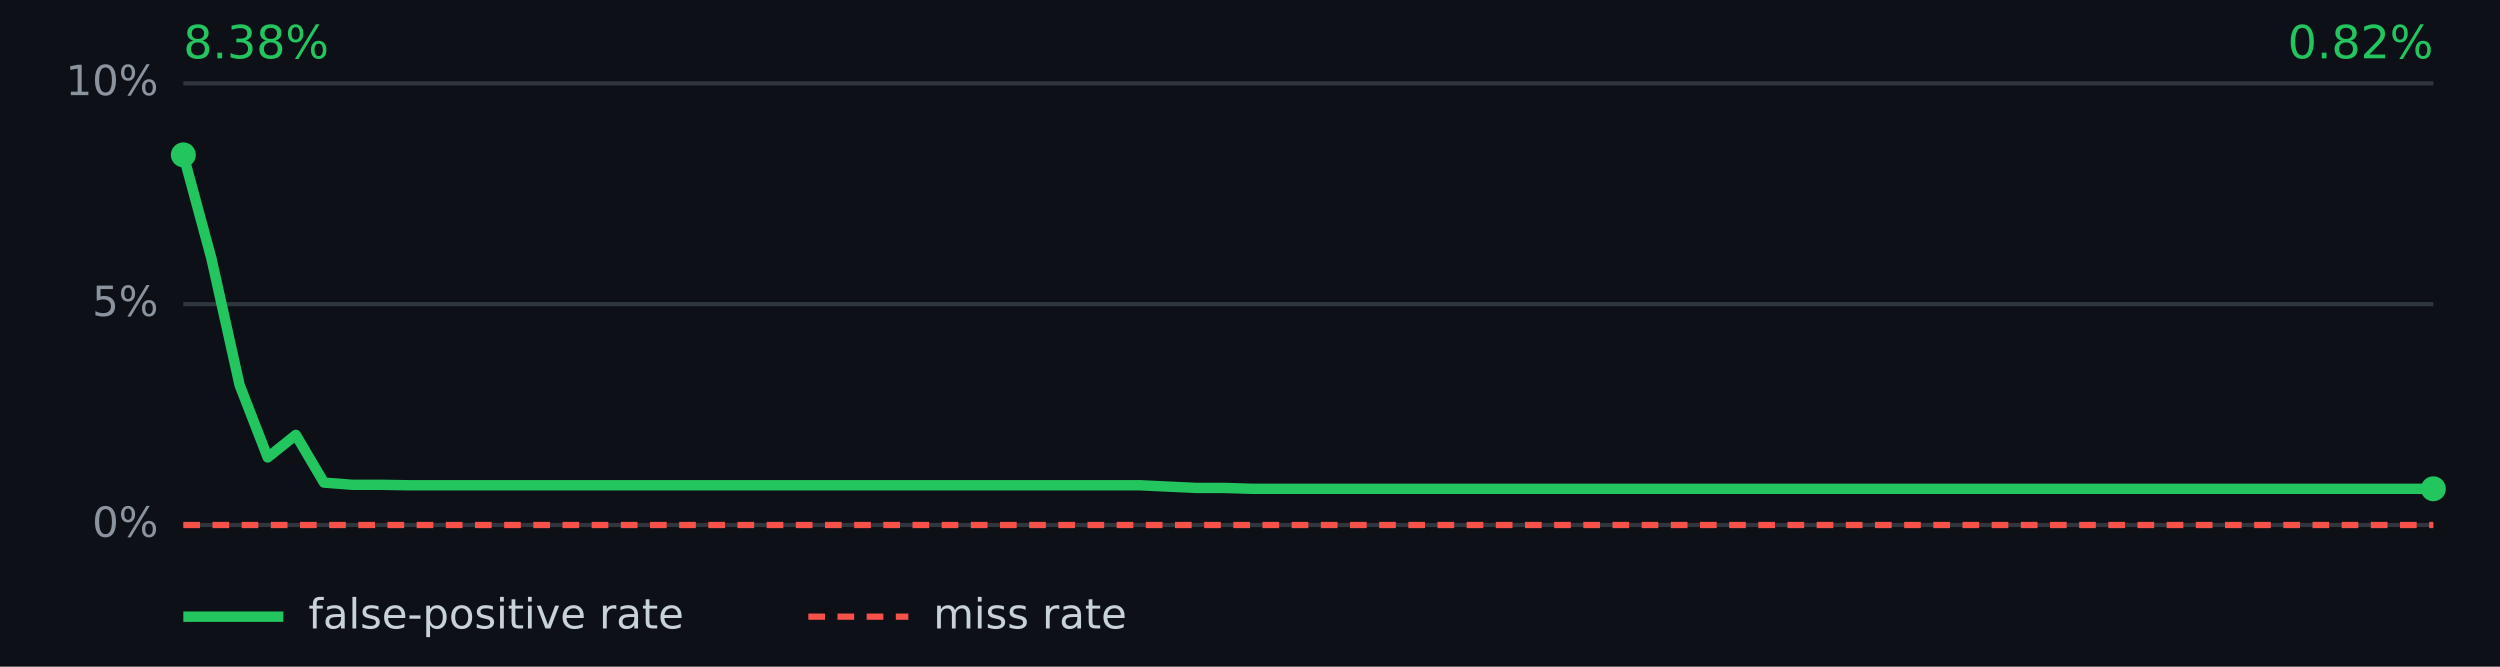
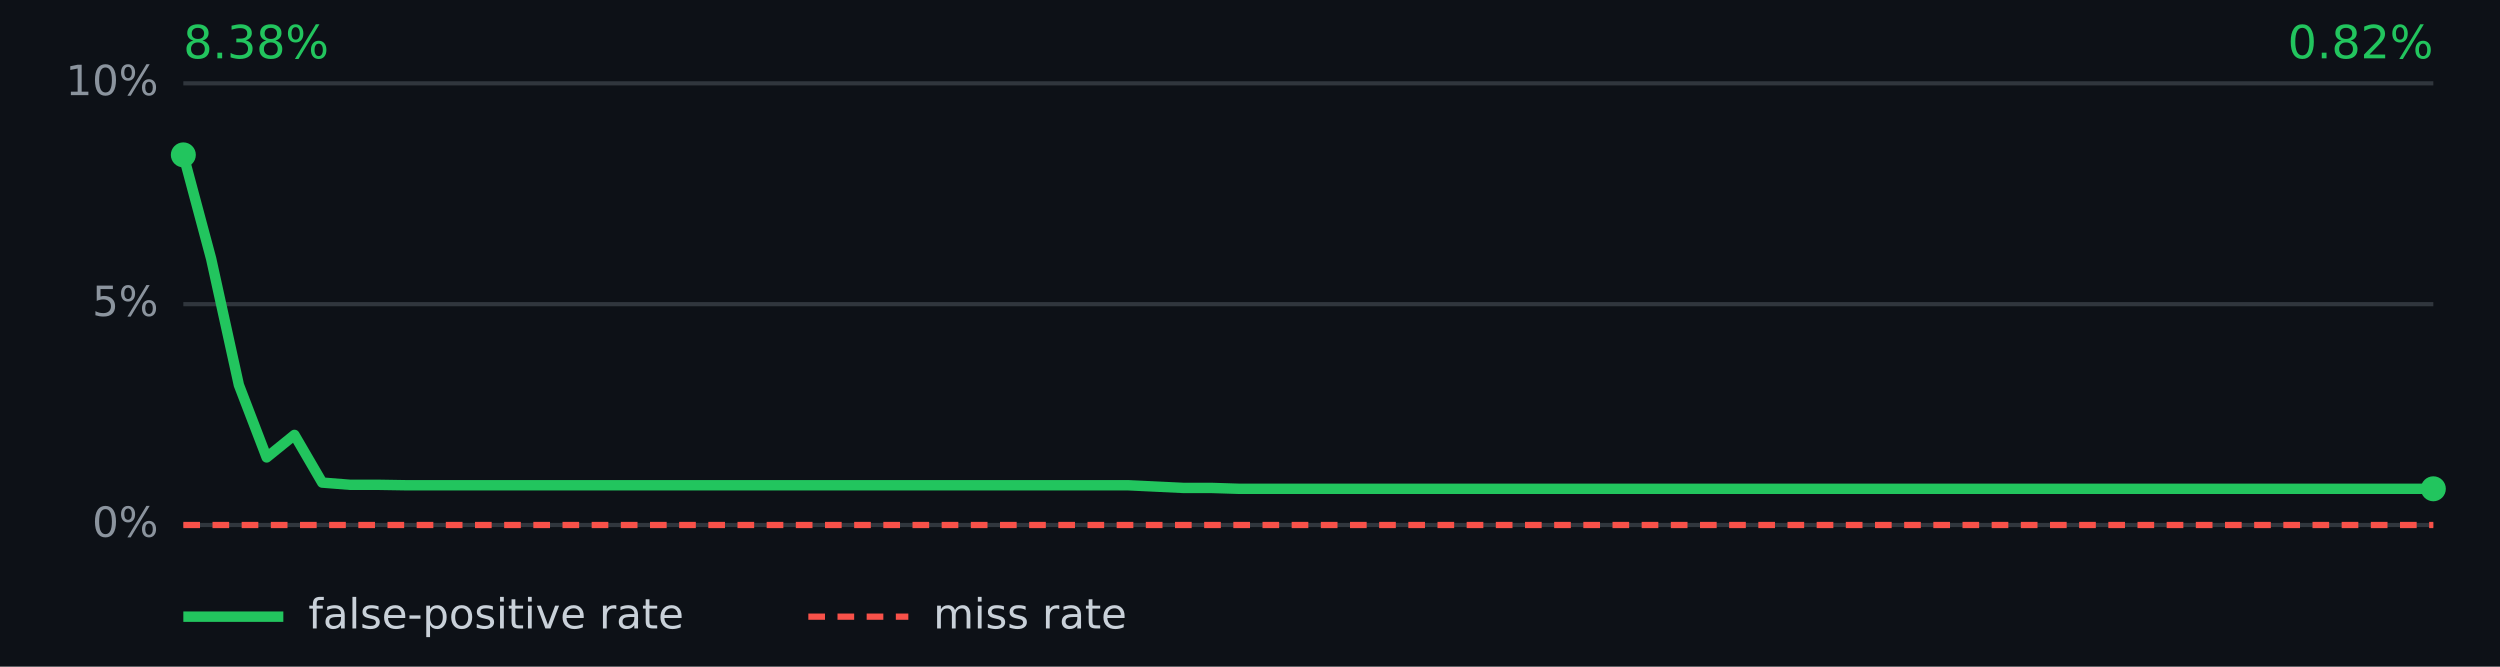
<svg xmlns="http://www.w3.org/2000/svg" width="600" height="160" role="img" aria-label="false-positive rate trend: 8.38% to 0.82%">
  <rect width="100%" height="160" fill="#0d1117" />
  <line x1="44" y1="20.00" x2="584" y2="20.00" stroke="#30363d" stroke-width="1" />
  <text x="38" y="20.00" font-family="Verdana,Geneva,DejaVu Sans,sans-serif" font-size="10" fill="#8b949e" text-anchor="end" dominant-baseline="middle">10%</text>
  <line x1="44" y1="73.00" x2="584" y2="73.00" stroke="#30363d" stroke-width="1" />
  <text x="38" y="73.00" font-family="Verdana,Geneva,DejaVu Sans,sans-serif" font-size="10" fill="#8b949e" text-anchor="end" dominant-baseline="middle">5%</text>
  <line x1="44" y1="126.00" x2="584" y2="126.00" stroke="#30363d" stroke-width="1" />
  <text x="38" y="126.00" font-family="Verdana,Geneva,DejaVu Sans,sans-serif" font-size="10" fill="#8b949e" text-anchor="end" dominant-baseline="middle">0%</text>
-   <polyline points="44.00,126.00 51.50,126.00 59.00,126.00 66.50,126.00 74.00,126.00 81.50,126.00 89.00,126.00 96.50,126.00 104.00,126.00 111.50,126.00 119.00,126.00 126.50,126.00 134.00,126.00 141.50,126.00 149.00,126.00 156.50,126.00 164.00,126.00 171.50,126.00 179.00,126.00 186.50,126.00 194.00,126.00 201.50,126.00 209.00,126.00 216.50,126.00 224.00,126.00 231.50,126.00 239.00,126.00 246.50,126.00 254.00,126.00 261.50,126.00 269.00,126.00 276.50,126.00 284.00,126.00 291.50,126.00 299.00,126.00 306.50,126.00 314.00,126.00 321.50,126.00 329.00,126.00 336.50,126.00 344.00,126.00 351.50,126.00 359.00,126.00 366.50,126.00 374.00,126.00 381.50,126.00 389.00,126.00 396.50,126.00 404.00,126.00 411.50,126.00 419.00,126.00 426.50,126.00 434.00,126.00 441.50,126.00 449.00,126.00 456.50,126.00 464.00,126.00 471.50,126.00 479.00,126.00 486.50,126.00 494.00,126.00 501.50,126.00 509.00,126.00 516.50,126.00 524.00,126.00 531.50,126.00 539.00,126.00 546.50,126.00 554.00,126.00 561.50,126.00 569.00,126.00 576.50,126.00 584.00,126.00" fill="none" stroke="#f85149" stroke-width="1.5" stroke-dasharray="4,3" />
-   <polyline points="44.00,37.17 50.75,62.08 57.50,92.40 64.25,109.78 71.00,104.38 77.75,115.82 84.50,116.35 91.25,116.35 98.00,116.46 104.75,116.46 111.50,116.46 118.25,116.46 125.00,116.46 131.75,116.46 138.50,116.46 145.25,116.46 152.00,116.46 158.75,116.46 165.50,116.46 172.25,116.46 179.00,116.46 185.75,116.46 192.50,116.46 199.25,116.46 206.00,116.46 212.75,116.46 219.50,116.46 226.25,116.46 233.00,116.46 239.75,116.46 246.50,116.46 253.25,116.46 260.00,116.46 266.75,116.46 273.50,116.46 280.25,116.78 287.00,117.10 293.75,117.10 300.50,117.31 307.25,117.31 314.00,117.31 320.75,117.31 327.50,117.31 334.25,117.31 341.00,117.31 347.75,117.31 354.50,117.31 361.25,117.31 368.00,117.31 374.75,117.31 381.50,117.31 388.25,117.31 395.00,117.31 401.75,117.31 408.50,117.31 415.25,117.31 422.00,117.31 428.75,117.31 435.50,117.31 442.25,117.31 449.00,117.31 455.75,117.31 462.50,117.31 469.25,117.31 476.00,117.31 482.75,117.31 489.50,117.31 496.25,117.31 503.00,117.31 509.75,117.31 516.50,117.31 523.25,117.31 530.00,117.31 536.75,117.31 543.50,117.31 550.25,117.31 557.00,117.31 563.75,117.31 570.50,117.31 577.25,117.31 584.00,117.31" fill="none" stroke="#22c55e" stroke-width="2.5" stroke-linejoin="round" />
+   <polyline points="44.00,126.00 51.40,126.00 58.79,126.00 66.19,126.00 73.59,126.00 80.99,126.00 88.38,126.00 95.78,126.00 103.18,126.00 110.58,126.00 117.97,126.00 125.37,126.00 132.77,126.00 140.16,126.00 147.56,126.00 154.96,126.00 162.36,126.00 169.75,126.00 177.15,126.00 184.55,126.00 191.95,126.00 199.34,126.00 206.74,126.00 214.14,126.00 221.53,126.00 228.93,126.00 236.33,126.00 243.73,126.00 251.12,126.00 258.52,126.00 265.92,126.00 273.32,126.00 280.71,126.00 288.11,126.00 295.51,126.00 302.90,126.00 310.30,126.00 317.70,126.00 325.10,126.00 332.49,126.00 339.89,126.00 347.29,126.00 354.68,126.00 362.08,126.00 369.48,126.00 376.88,126.00 384.27,126.00 391.67,126.00 399.07,126.00 406.47,126.00 413.86,126.00 421.26,126.00 428.66,126.00 436.05,126.00 443.45,126.00 450.85,126.00 458.25,126.00 465.64,126.00 473.04,126.00 480.44,126.00 487.84,126.00 495.23,126.00 502.63,126.00 510.03,126.00 517.42,126.00 524.82,126.00 532.22,126.00 539.62,126.00 547.01,126.00 554.41,126.00 561.81,126.00 569.21,126.00 576.60,126.00 584.00,126.00" fill="none" stroke="#f85149" stroke-width="1.5" stroke-dasharray="4,3" />
+   <polyline points="44.00,37.17 50.67,62.08 57.33,92.40 64.00,109.78 70.67,104.38 77.33,115.82 84.00,116.35 90.67,116.35 97.33,116.46 104.00,116.46 110.67,116.46 117.33,116.46 124.00,116.46 130.67,116.46 137.33,116.46 144.00,116.46 150.67,116.46 157.33,116.46 164.00,116.46 170.67,116.46 177.33,116.46 184.00,116.46 190.67,116.46 197.33,116.46 204.00,116.46 210.67,116.46 217.33,116.46 224.00,116.46 230.67,116.46 237.33,116.46 244.00,116.46 250.67,116.46 257.33,116.46 264.00,116.46 270.67,116.46 277.33,116.78 284.00,117.10 290.67,117.10 297.33,117.31 304.00,117.31 310.67,117.31 317.33,117.31 324.00,117.31 330.67,117.31 337.33,117.31 344.00,117.31 350.67,117.31 357.33,117.31 364.00,117.31 370.67,117.31 377.33,117.31 384.00,117.31 390.67,117.31 397.33,117.31 404.00,117.31 410.67,117.31 417.33,117.31 424.00,117.31 430.67,117.31 437.33,117.31 444.00,117.31 450.67,117.31 457.33,117.31 464.00,117.31 470.67,117.31 477.33,117.31 484.00,117.31 490.67,117.31 497.33,117.31 504.00,117.31 510.67,117.31 517.33,117.31 524.00,117.31 530.67,117.31 537.33,117.31 544.00,117.31 550.67,117.31 557.33,117.31 564.00,117.31 570.67,117.31 577.33,117.31 584.00,117.31" fill="none" stroke="#22c55e" stroke-width="2.5" stroke-linejoin="round" />
  <circle cx="44.00" cy="37.17" r="3" fill="#22c55e" />
  <circle cx="584.00" cy="117.31" r="3" fill="#22c55e" />
  <text x="44.00" y="14" font-family="Verdana,Geneva,DejaVu Sans,sans-serif" font-size="11" fill="#22c55e" text-anchor="start">8.38%</text>
  <text x="584.00" y="14" font-family="Verdana,Geneva,DejaVu Sans,sans-serif" font-size="11" fill="#22c55e" text-anchor="end">0.82%</text>
  <line x1="44" y1="148" x2="68" y2="148" stroke="#22c55e" stroke-width="2.5" />
  <text x="74" y="148" font-family="Verdana,Geneva,DejaVu Sans,sans-serif" font-size="10" fill="#c9d1d9" dominant-baseline="middle">false-positive rate</text>
  <line x1="194" y1="148" x2="218" y2="148" stroke="#f85149" stroke-width="1.5" stroke-dasharray="4,3" />
  <text x="224" y="148" font-family="Verdana,Geneva,DejaVu Sans,sans-serif" font-size="10" fill="#c9d1d9" dominant-baseline="middle">miss rate</text>
</svg>
